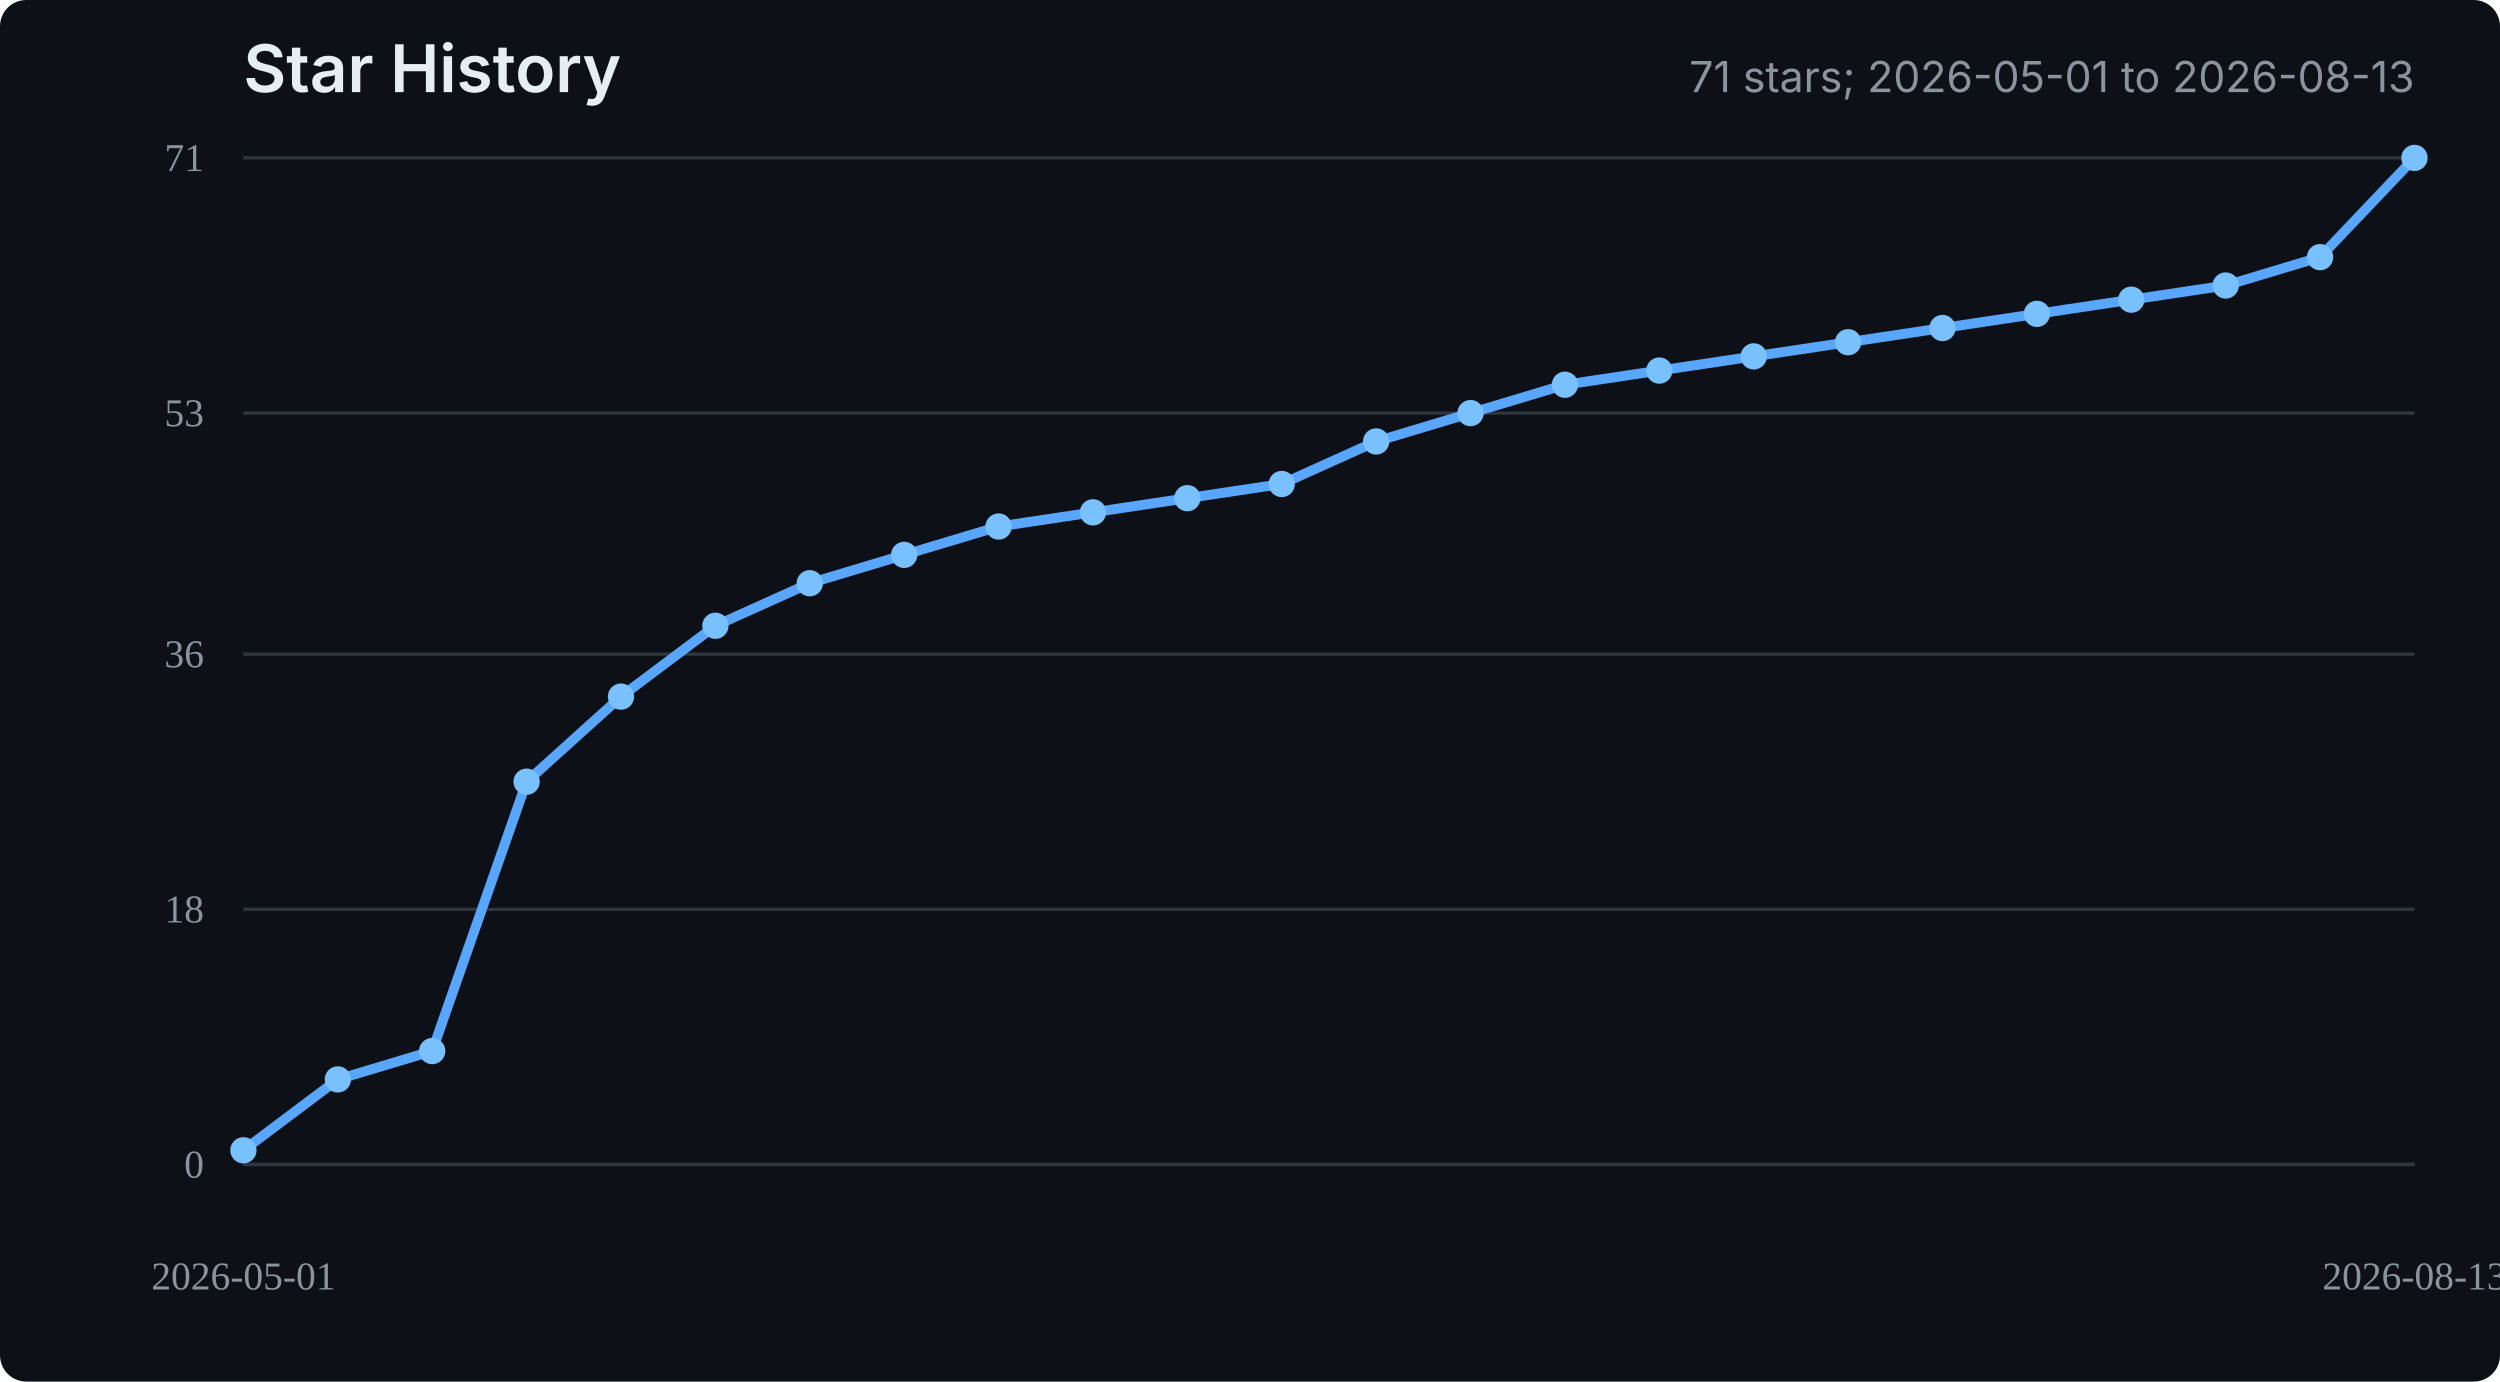
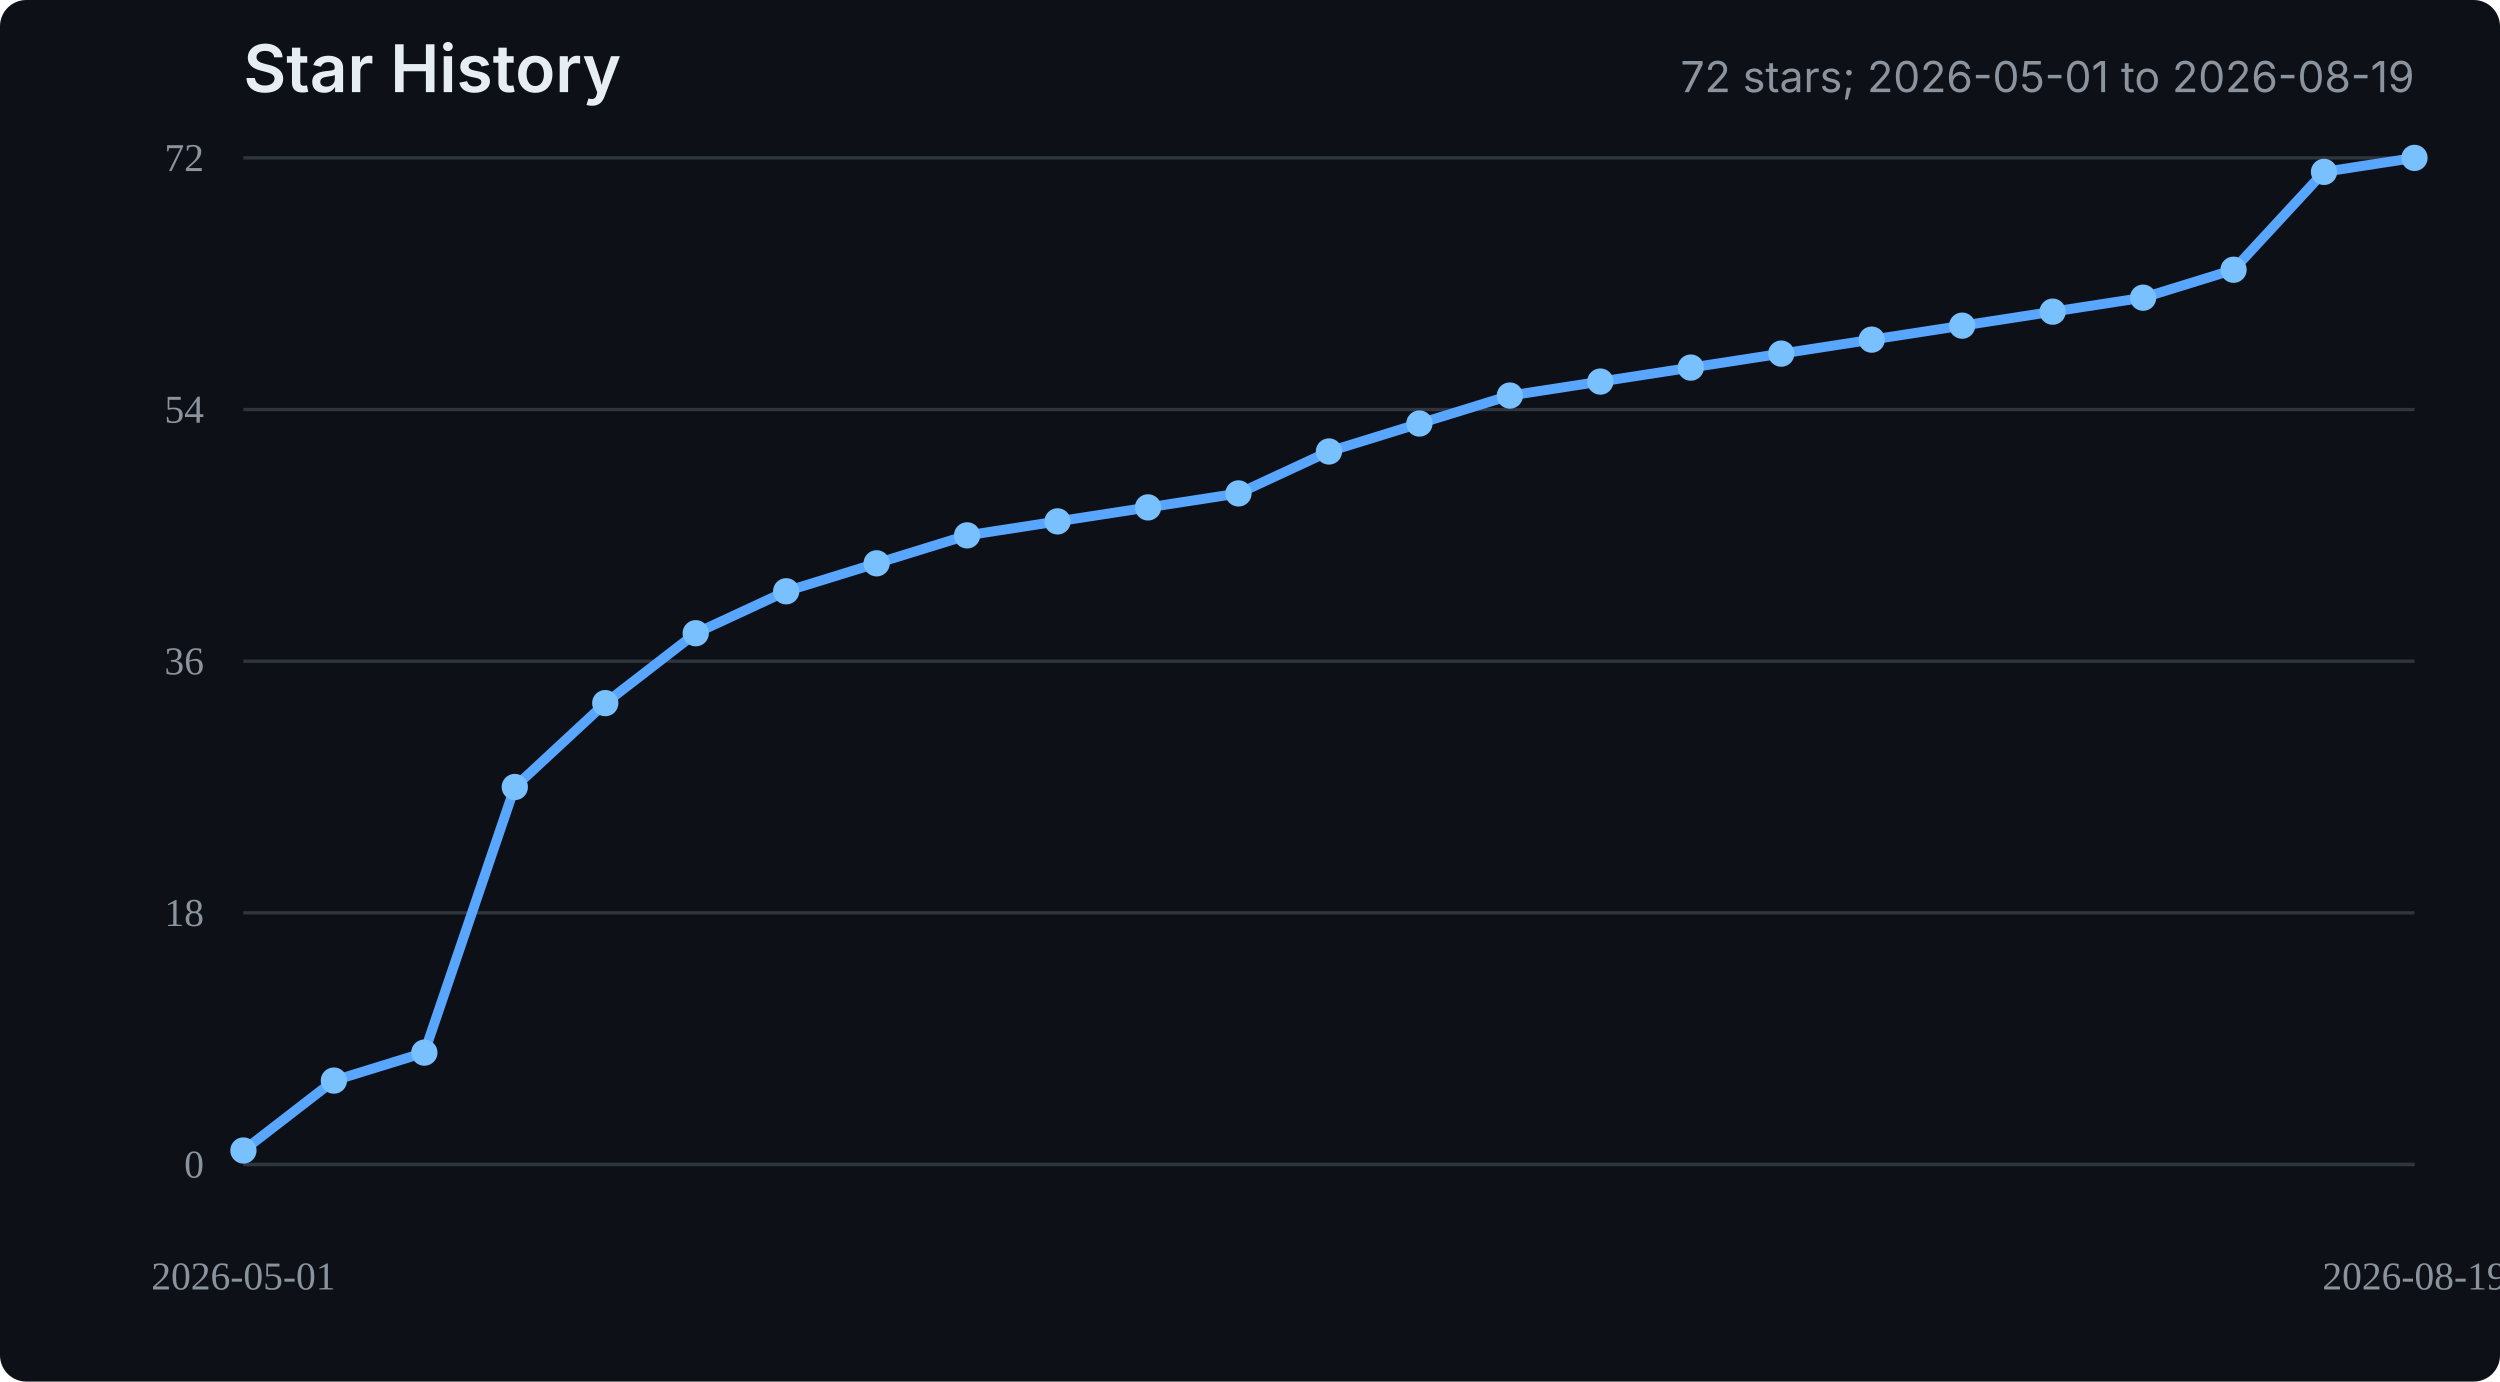
<svg xmlns="http://www.w3.org/2000/svg" width="760" height="420" viewBox="0 0 760 420" role="img" aria-labelledby="title desc">
  <rect width="100%" height="100%" fill="#0d1117" rx="8" />
  <text x="74" y="28" fill="#e6edf3" font-family="-apple-system,BlinkMacSystemFont,'Segoe UI',sans-serif" font-size="20" font-weight="600">Star History</text>
-   <text x="734" y="28" text-anchor="end" fill="#8b949e" font-family="-apple-system,BlinkMacSystemFont,'Segoe UI',sans-serif" font-size="13">71 stars; 2026-05-01 to 2026-08-13</text>
+   <text x="734" y="28" text-anchor="end" fill="#8b949e" font-family="-apple-system,BlinkMacSystemFont,'Segoe UI',sans-serif" font-size="13">72 stars; 2026-05-01 to 2026-08-19</text>
  <line x1="74" y1="354.00" x2="734" y2="354.00" stroke="#30363d" stroke-width="1" />
-   <line x1="74" y1="276.42" x2="734" y2="276.42" stroke="#30363d" stroke-width="1" />
-   <line x1="74" y1="198.85" x2="734" y2="198.85" stroke="#30363d" stroke-width="1" />
-   <line x1="74" y1="125.58" x2="734" y2="125.58" stroke="#30363d" stroke-width="1" />
+   <line x1="74" y1="277.50" x2="734" y2="277.50" stroke="#30363d" stroke-width="1" />
+   <line x1="74" y1="201.00" x2="734" y2="201.00" stroke="#30363d" stroke-width="1" />
+   <line x1="74" y1="124.50" x2="734" y2="124.50" stroke="#30363d" stroke-width="1" />
  <line x1="74" y1="48.00" x2="734" y2="48.00" stroke="#30363d" stroke-width="1" />
  <text x="62" y="358.00" text-anchor="end" fill="#8b949e" font-size="12">0</text>
-   <text x="62" y="280.42" text-anchor="end" fill="#8b949e" font-size="12">18</text>
-   <text x="62" y="202.85" text-anchor="end" fill="#8b949e" font-size="12">36</text>
-   <text x="62" y="129.58" text-anchor="end" fill="#8b949e" font-size="12">53</text>
-   <text x="62" y="52.00" text-anchor="end" fill="#8b949e" font-size="12">71</text>
+   <text x="62" y="281.50" text-anchor="end" fill="#8b949e" font-size="12">18</text>
+   <text x="62" y="205.00" text-anchor="end" fill="#8b949e" font-size="12">36</text>
+   <text x="62" y="128.50" text-anchor="end" fill="#8b949e" font-size="12">54</text>
+   <text x="62" y="52.00" text-anchor="end" fill="#8b949e" font-size="12">72</text>
  <line x1="74" y1="354" x2="734" y2="354" stroke="#30363d" stroke-width="1" />
-   <polyline points="74.00,349.69 102.70,328.14 131.39,319.52 160.09,237.63 188.78,211.77 217.48,190.23 246.17,177.30 274.87,168.68 303.57,160.06 332.26,155.75 360.96,151.44 389.65,147.13 418.35,134.20 447.04,125.58 475.74,116.96 504.43,112.65 533.13,108.34 561.83,104.03 590.52,99.72 619.22,95.41 647.91,91.10 676.61,86.79 705.30,78.17 734.00,48.00" fill="none" stroke="#58a6ff" stroke-width="3" stroke-linecap="round" stroke-linejoin="round" />
-   <circle cx="74.00" cy="349.69" r="4" fill="#79c0ff" />
-   <circle cx="102.70" cy="328.14" r="4" fill="#79c0ff" />
-   <circle cx="131.39" cy="319.52" r="4" fill="#79c0ff" />
-   <circle cx="160.09" cy="237.63" r="4" fill="#79c0ff" />
-   <circle cx="188.78" cy="211.77" r="4" fill="#79c0ff" />
-   <circle cx="217.48" cy="190.23" r="4" fill="#79c0ff" />
-   <circle cx="246.17" cy="177.30" r="4" fill="#79c0ff" />
-   <circle cx="274.87" cy="168.68" r="4" fill="#79c0ff" />
-   <circle cx="303.57" cy="160.06" r="4" fill="#79c0ff" />
-   <circle cx="332.26" cy="155.75" r="4" fill="#79c0ff" />
-   <circle cx="360.96" cy="151.44" r="4" fill="#79c0ff" />
-   <circle cx="389.65" cy="147.13" r="4" fill="#79c0ff" />
-   <circle cx="418.35" cy="134.20" r="4" fill="#79c0ff" />
-   <circle cx="447.04" cy="125.58" r="4" fill="#79c0ff" />
-   <circle cx="475.74" cy="116.96" r="4" fill="#79c0ff" />
-   <circle cx="504.43" cy="112.65" r="4" fill="#79c0ff" />
-   <circle cx="533.13" cy="108.34" r="4" fill="#79c0ff" />
-   <circle cx="561.83" cy="104.03" r="4" fill="#79c0ff" />
-   <circle cx="590.52" cy="99.72" r="4" fill="#79c0ff" />
-   <circle cx="619.22" cy="95.41" r="4" fill="#79c0ff" />
-   <circle cx="647.91" cy="91.10" r="4" fill="#79c0ff" />
-   <circle cx="676.61" cy="86.79" r="4" fill="#79c0ff" />
-   <circle cx="705.30" cy="78.17" r="4" fill="#79c0ff" />
+   <polyline points="74.00,349.75 101.50,328.50 129.00,320.00 156.50,239.25 184.00,213.75 211.50,192.50 239.00,179.75 266.50,171.25 294.00,162.75 321.50,158.50 349.00,154.25 376.50,150.00 404.00,137.25 431.50,128.75 459.00,120.25 486.50,116.00 514.00,111.75 541.50,107.50 569.00,103.25 596.50,99.00 624.00,94.75 651.50,90.50 679.00,82.00 706.50,52.25 734.00,48.00" fill="none" stroke="#58a6ff" stroke-width="3" stroke-linecap="round" stroke-linejoin="round" />
+   <circle cx="74.00" cy="349.75" r="4" fill="#79c0ff" />
+   <circle cx="101.50" cy="328.50" r="4" fill="#79c0ff" />
+   <circle cx="129.00" cy="320.00" r="4" fill="#79c0ff" />
+   <circle cx="156.50" cy="239.25" r="4" fill="#79c0ff" />
+   <circle cx="184.00" cy="213.75" r="4" fill="#79c0ff" />
+   <circle cx="211.50" cy="192.50" r="4" fill="#79c0ff" />
+   <circle cx="239.00" cy="179.75" r="4" fill="#79c0ff" />
+   <circle cx="266.50" cy="171.25" r="4" fill="#79c0ff" />
+   <circle cx="294.00" cy="162.75" r="4" fill="#79c0ff" />
+   <circle cx="321.50" cy="158.50" r="4" fill="#79c0ff" />
+   <circle cx="349.00" cy="154.25" r="4" fill="#79c0ff" />
+   <circle cx="376.50" cy="150.00" r="4" fill="#79c0ff" />
+   <circle cx="404.00" cy="137.25" r="4" fill="#79c0ff" />
+   <circle cx="431.50" cy="128.75" r="4" fill="#79c0ff" />
+   <circle cx="459.00" cy="120.25" r="4" fill="#79c0ff" />
+   <circle cx="486.50" cy="116.00" r="4" fill="#79c0ff" />
+   <circle cx="514.00" cy="111.75" r="4" fill="#79c0ff" />
+   <circle cx="541.50" cy="107.50" r="4" fill="#79c0ff" />
+   <circle cx="569.00" cy="103.25" r="4" fill="#79c0ff" />
+   <circle cx="596.50" cy="99.00" r="4" fill="#79c0ff" />
+   <circle cx="624.00" cy="94.75" r="4" fill="#79c0ff" />
+   <circle cx="651.50" cy="90.50" r="4" fill="#79c0ff" />
+   <circle cx="679.00" cy="82.00" r="4" fill="#79c0ff" />
+   <circle cx="706.50" cy="52.25" r="4" fill="#79c0ff" />
  <circle cx="734.00" cy="48.00" r="4" fill="#79c0ff" />
  <text x="74.00" y="392" text-anchor="middle" fill="#8b949e" font-size="12">2026-05-01</text>
-   <text x="734.00" y="392" text-anchor="middle" fill="#8b949e" font-size="12">2026-08-13</text>
+   <text x="734.00" y="392" text-anchor="middle" fill="#8b949e" font-size="12">2026-08-19</text>
</svg>
